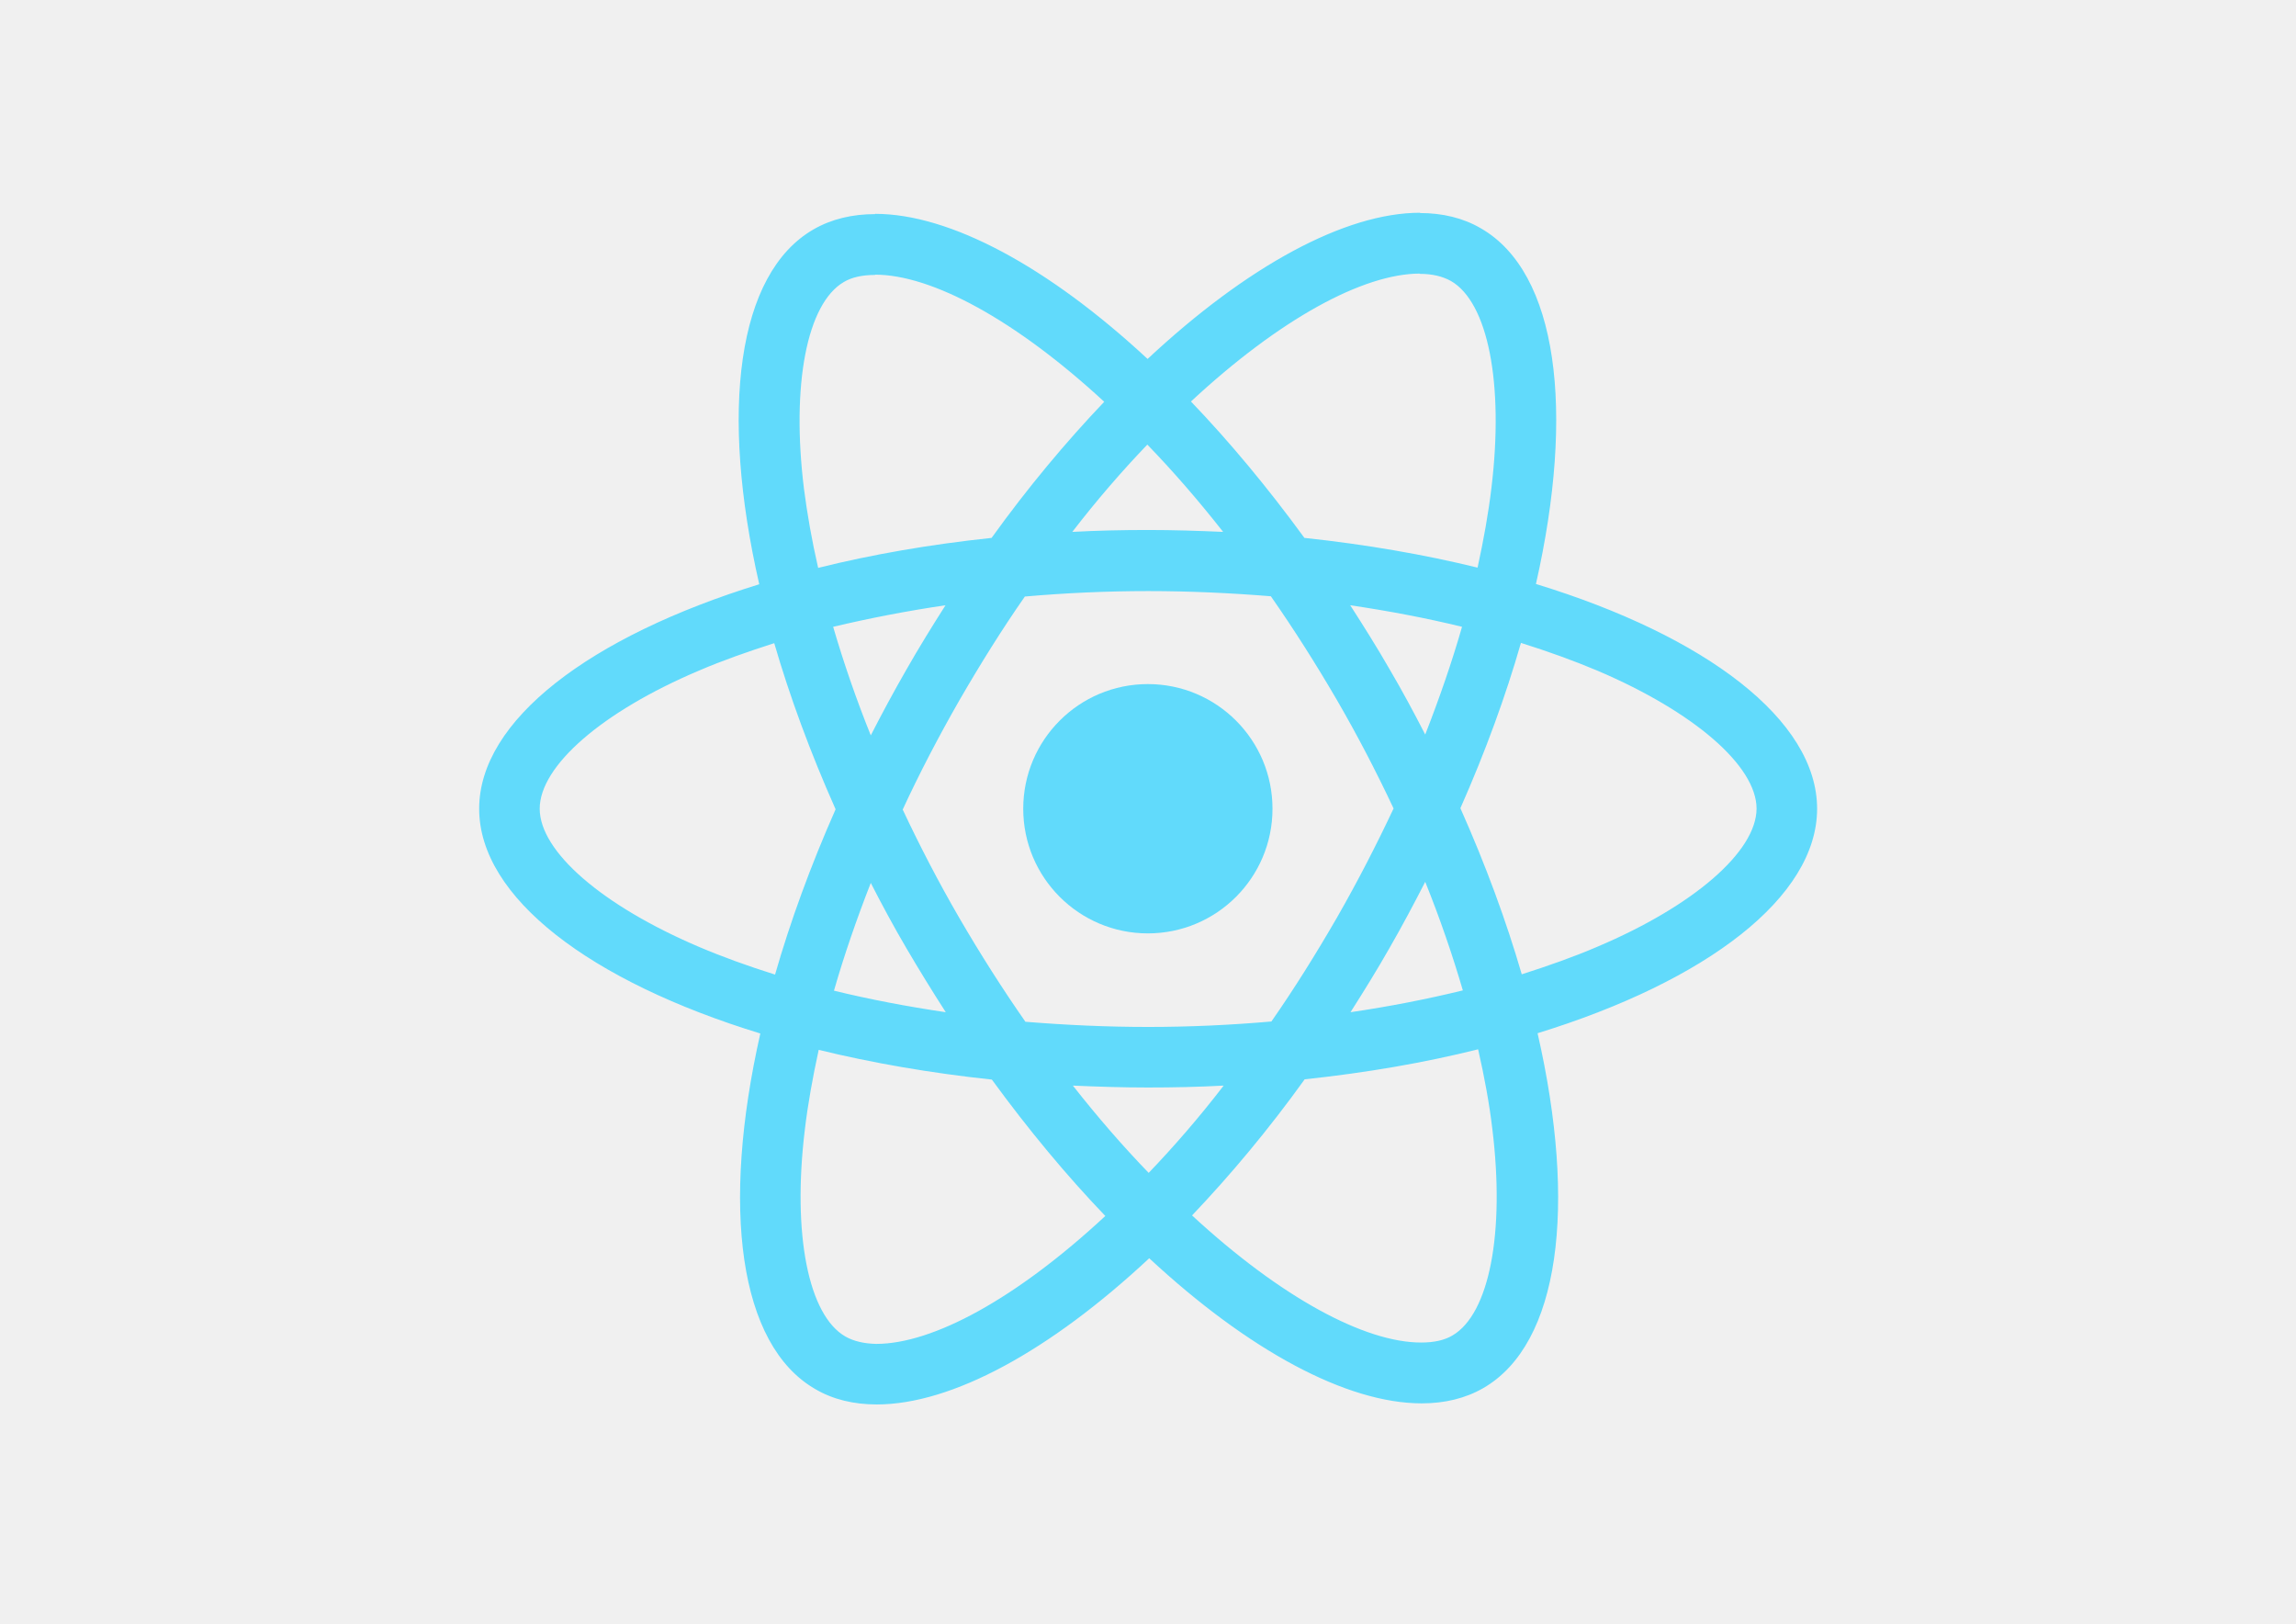
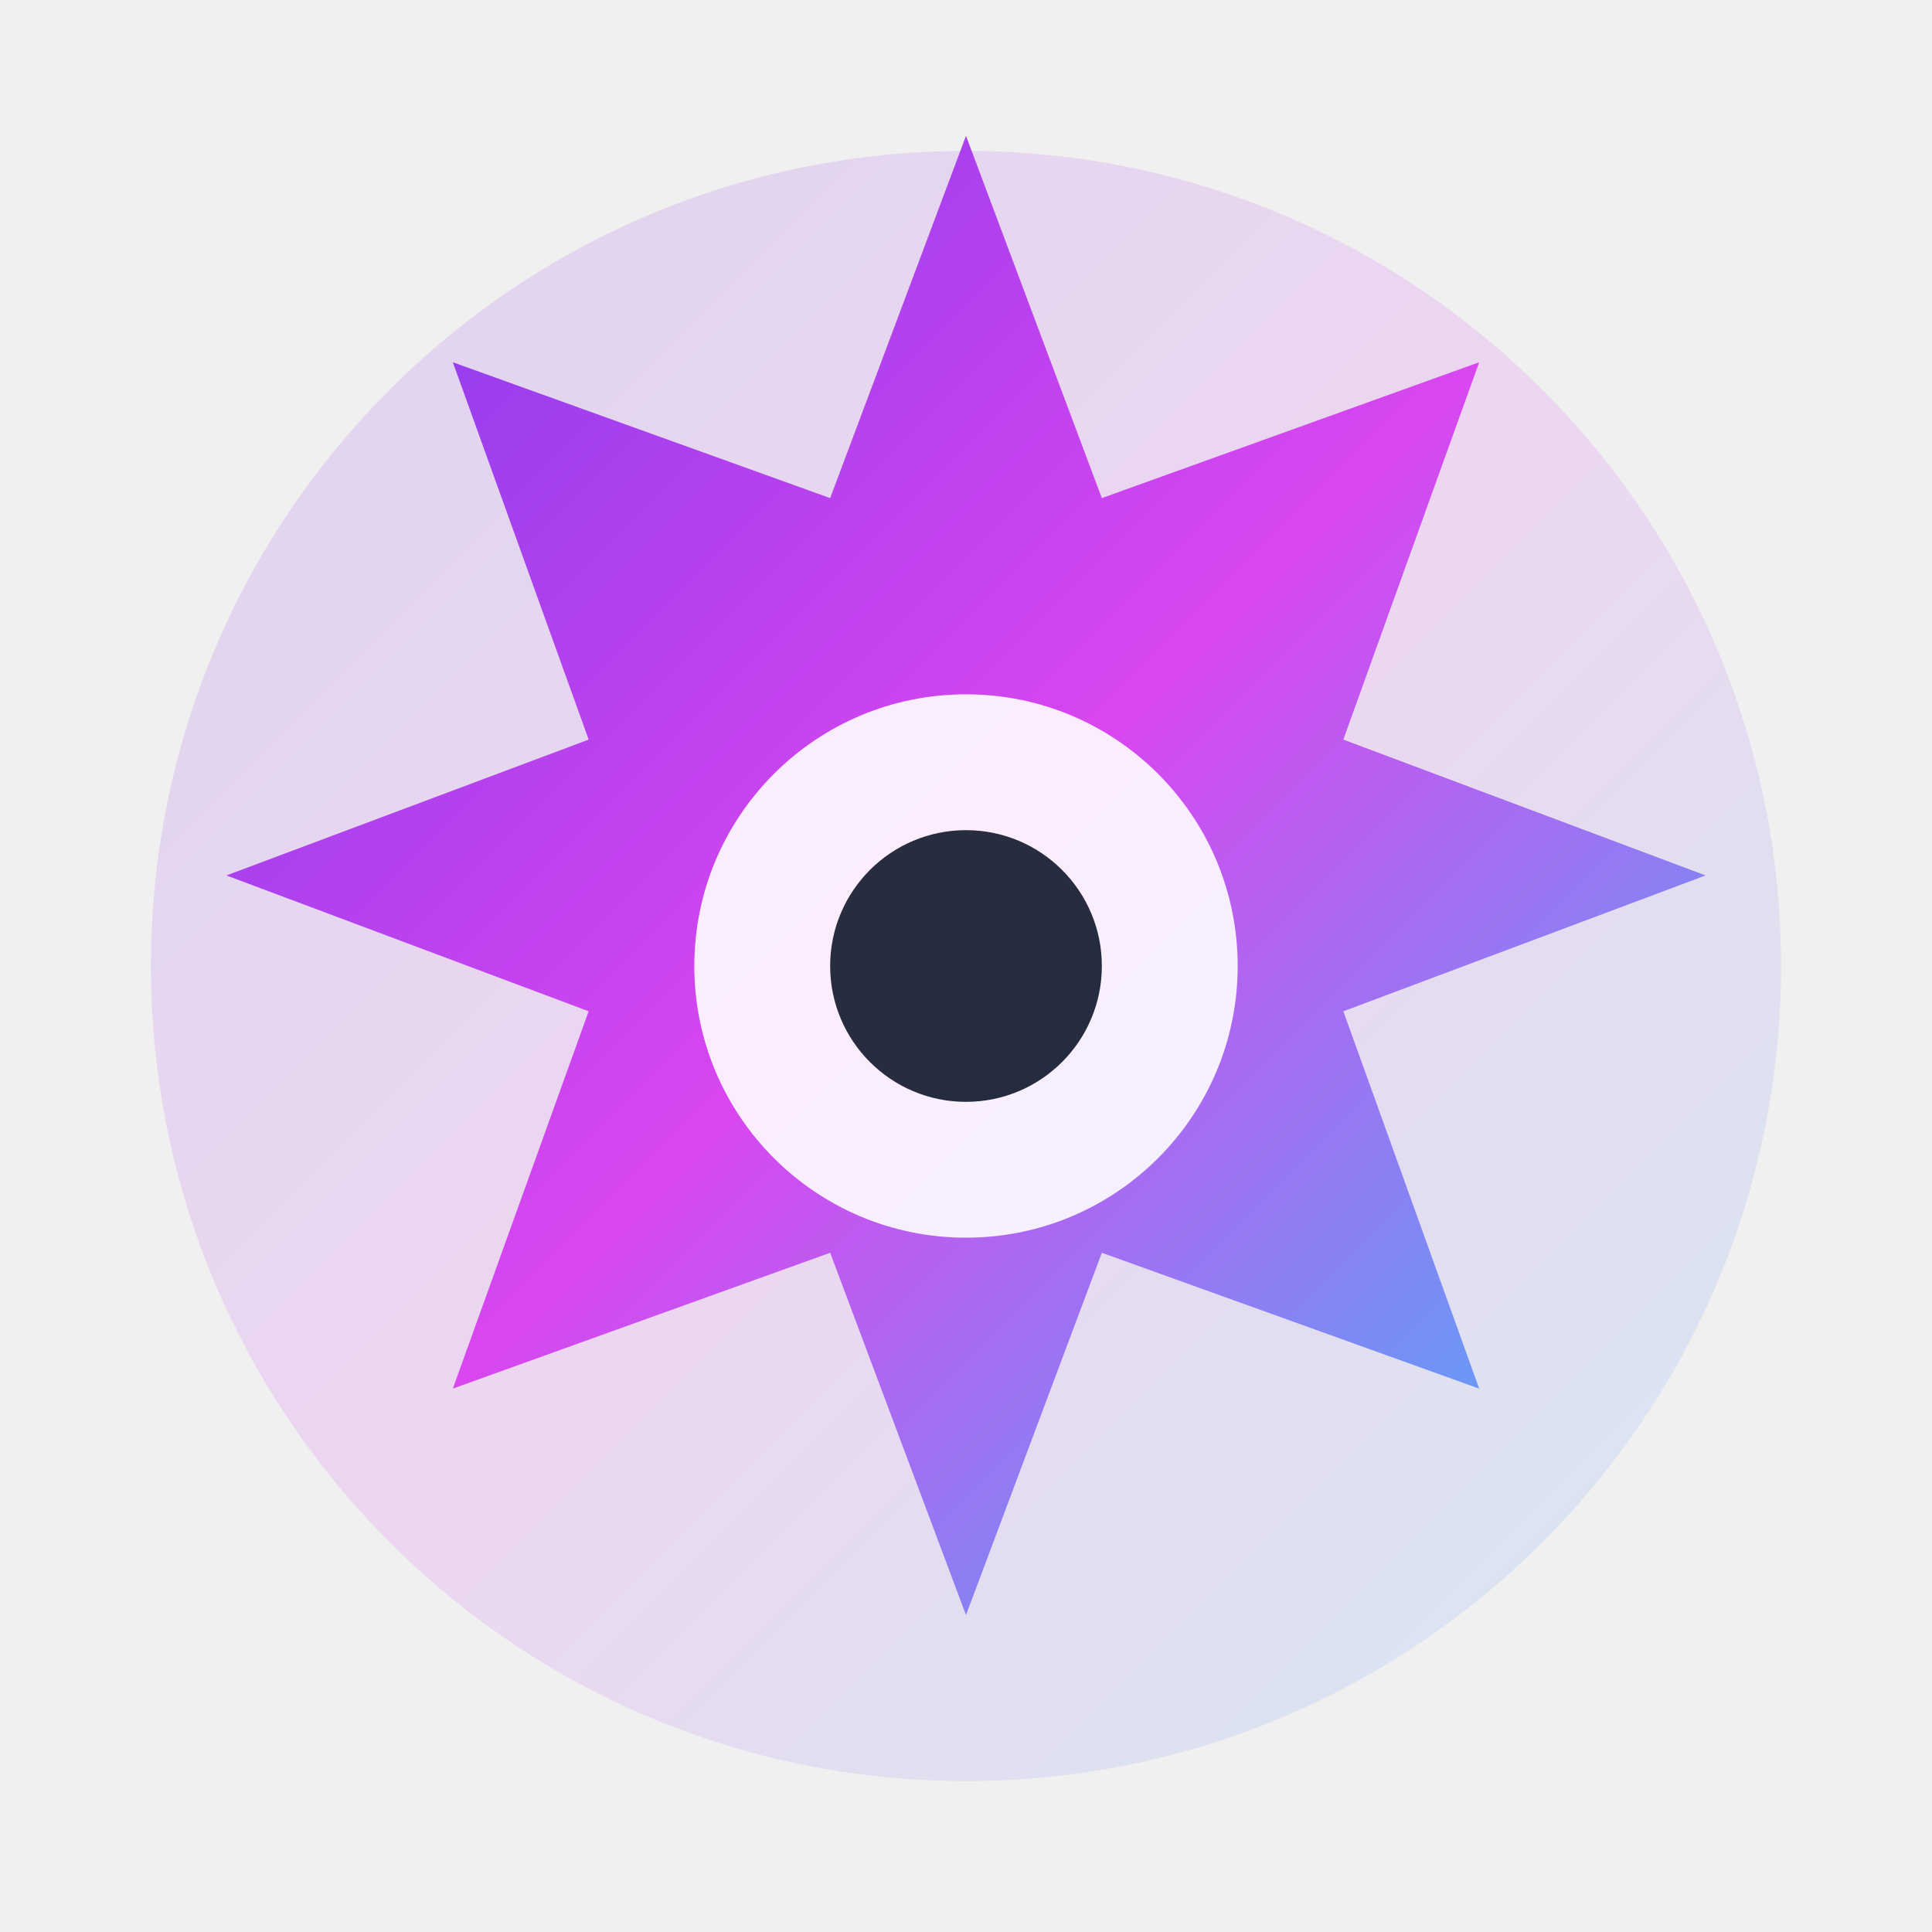
- <svg xmlns="http://www.w3.org/2000/svg" viewBox="0 0 841.9 595.3">
-   <g fill="#61DAFB">
-     <path d="M666.3 296.5c0-32.5-40.7-63.3-103.1-82.4 14.4-63.6 8-114.2-20.2-130.4-6.5-3.8-14.1-5.6-22.4-5.6v22.3c4.6 0 8.3.9 11.4 2.6 13.6 7.8 19.5 37.5 14.9 75.7-1.1 9.4-2.9 19.3-5.1 29.4-19.6-4.8-41-8.5-63.5-10.9-13.5-18.5-27.5-35.3-41.6-50 32.6-30.3 63.2-46.9 84-46.9V78c-27.5 0-63.5 19.6-99.9 53.6-36.4-33.8-72.4-53.2-99.9-53.2v22.3c20.7 0 51.4 16.5 84 46.6-14 14.7-28 31.4-41.3 49.9-22.6 2.4-44 6.1-63.6 11-2.3-10-4-19.7-5.2-29-4.7-38.2 1.1-67.9 14.6-75.8 3-1.8 6.9-2.6 11.5-2.6V78.5c-8.4 0-16 1.8-22.6 5.6-28.1 16.2-34.4 66.7-19.9 130.1-62.2 19.2-102.7 49.9-102.7 82.3 0 32.5 40.7 63.3 103.1 82.4-14.4 63.6-8 114.2 20.2 130.4 6.5 3.8 14.1 5.6 22.5 5.6 27.5 0 63.5-19.6 99.9-53.6 36.4 33.8 72.4 53.2 99.9 53.2 8.4 0 16-1.8 22.6-5.6 28.1-16.2 34.4-66.7 19.9-130.1 62-19.1 102.5-49.9 102.5-82.3zm-130.2-66.7c-3.7 12.9-8.3 26.2-13.5 39.5-4.1-8-8.4-16-13.1-24-4.6-8-9.5-15.8-14.4-23.4 14.2 2.1 27.9 4.7 41 7.9zm-45.8 106.5c-7.8 13.5-15.8 26.3-24.1 38.2-14.9 1.3-30 2-45.2 2-15.1 0-30.2-.7-45-1.9-8.3-11.9-16.4-24.6-24.2-38-7.6-13.1-14.5-26.4-20.8-39.8 6.2-13.4 13.2-26.8 20.7-39.9 7.8-13.5 15.8-26.3 24.1-38.2 14.9-1.3 30-2 45.2-2 15.1 0 30.2.7 45 1.9 8.3 11.9 16.4 24.6 24.2 38 7.6 13.1 14.5 26.4 20.8 39.8-6.3 13.4-13.2 26.8-20.7 39.9zm32.3-13c5.4 13.4 10 26.8 13.8 39.8-13.1 3.2-26.9 5.9-41.2 8 4.9-7.7 9.8-15.6 14.4-23.7 4.6-8 8.9-16.1 13-24.1zM421.2 430c-9.3-9.6-18.6-20.3-27.8-32 9 .4 18.2.7 27.5.7 9.4 0 18.7-.2 27.8-.7-9 11.7-18.3 22.4-27.5 32zm-74.4-58.9c-14.2-2.1-27.9-4.7-41-7.9 3.7-12.9 8.3-26.2 13.5-39.5 4.1 8 8.4 16 13.1 24 4.7 8 9.5 15.8 14.4 23.4zM420.7 163c9.3 9.6 18.6 20.3 27.8 32-9-.4-18.2-.7-27.5-.7-9.4 0-18.7.2-27.8.7 9-11.7 18.3-22.4 27.5-32zm-74 58.9c-4.9 7.7-9.8 15.6-14.4 23.7-4.6 8-8.9 16-13 24-5.4-13.4-10-26.8-13.8-39.8 13.1-3.1 26.9-5.8 41.2-7.9zm-90.5 125.2c-35.4-15.1-58.3-34.9-58.3-50.6 0-15.7 22.9-35.6 58.3-50.6 8.6-3.7 18-7 27.7-10.1 5.7 19.6 13.2 40 22.5 60.9-9.2 20.8-16.6 41.1-22.2 60.6-9.9-3.1-19.3-6.5-28-10.2zM310 490c-13.6-7.8-19.5-37.5-14.9-75.7 1.1-9.4 2.9-19.3 5.1-29.4 19.6 4.8 41 8.5 63.5 10.9 13.5 18.5 27.5 35.3 41.6 50-32.6 30.3-63.2 46.9-84 46.9-4.5-.1-8.3-1-11.3-2.7zm237.2-76.2c4.7 38.2-1.1 67.9-14.6 75.8-3 1.8-6.9 2.6-11.5 2.6-20.7 0-51.4-16.5-84-46.6 14-14.7 28-31.4 41.3-49.9 22.6-2.4 44-6.1 63.6-11 2.3 10.1 4.1 19.8 5.2 29.1zm38.5-66.7c-8.6 3.7-18 7-27.7 10.1-5.7-19.6-13.2-40-22.5-60.9 9.2-20.8 16.6-41.1 22.2-60.6 9.9 3.1 19.3 6.5 28.1 10.2 35.4 15.1 58.3 34.9 58.3 50.6-.1 15.7-23 35.6-58.4 50.6zM320.8 78.4z" />
-     <circle cx="420.9" cy="296.5" r="45.7" />
-     <path d="M520.5 78.1z" />
-   </g>
+ <svg xmlns="http://www.w3.org/2000/svg" viewBox="0 0 256 256" role="img" aria-label="Nebula logo">
+   <defs>
+     <linearGradient id="nebulaGradient" x1="0%" x2="100%" y1="0%" y2="100%">
+       <stop offset="0%" stop-color="#7c3aed" />
+       <stop offset="50%" stop-color="#d946ef" />
+       <stop offset="100%" stop-color="#38bdf8" />
+     </linearGradient>
+   </defs>
+   <circle cx="128" cy="128" r="108" fill="url(#nebulaGradient)" opacity="0.15" />
+   <path d="M128 18l18 48 50-18-18 50 48 18-48 18 18 50-50-18-18 48-18-48-50 18 18-50-48-18 48-18-18-50 50 18 18-48z" fill="url(#nebulaGradient)" />
+   <circle cx="128" cy="128" r="36" fill="#ffffff" opacity="0.9" />
+   <circle cx="128" cy="128" r="18" fill="#0f172a" opacity="0.9" />
</svg>
